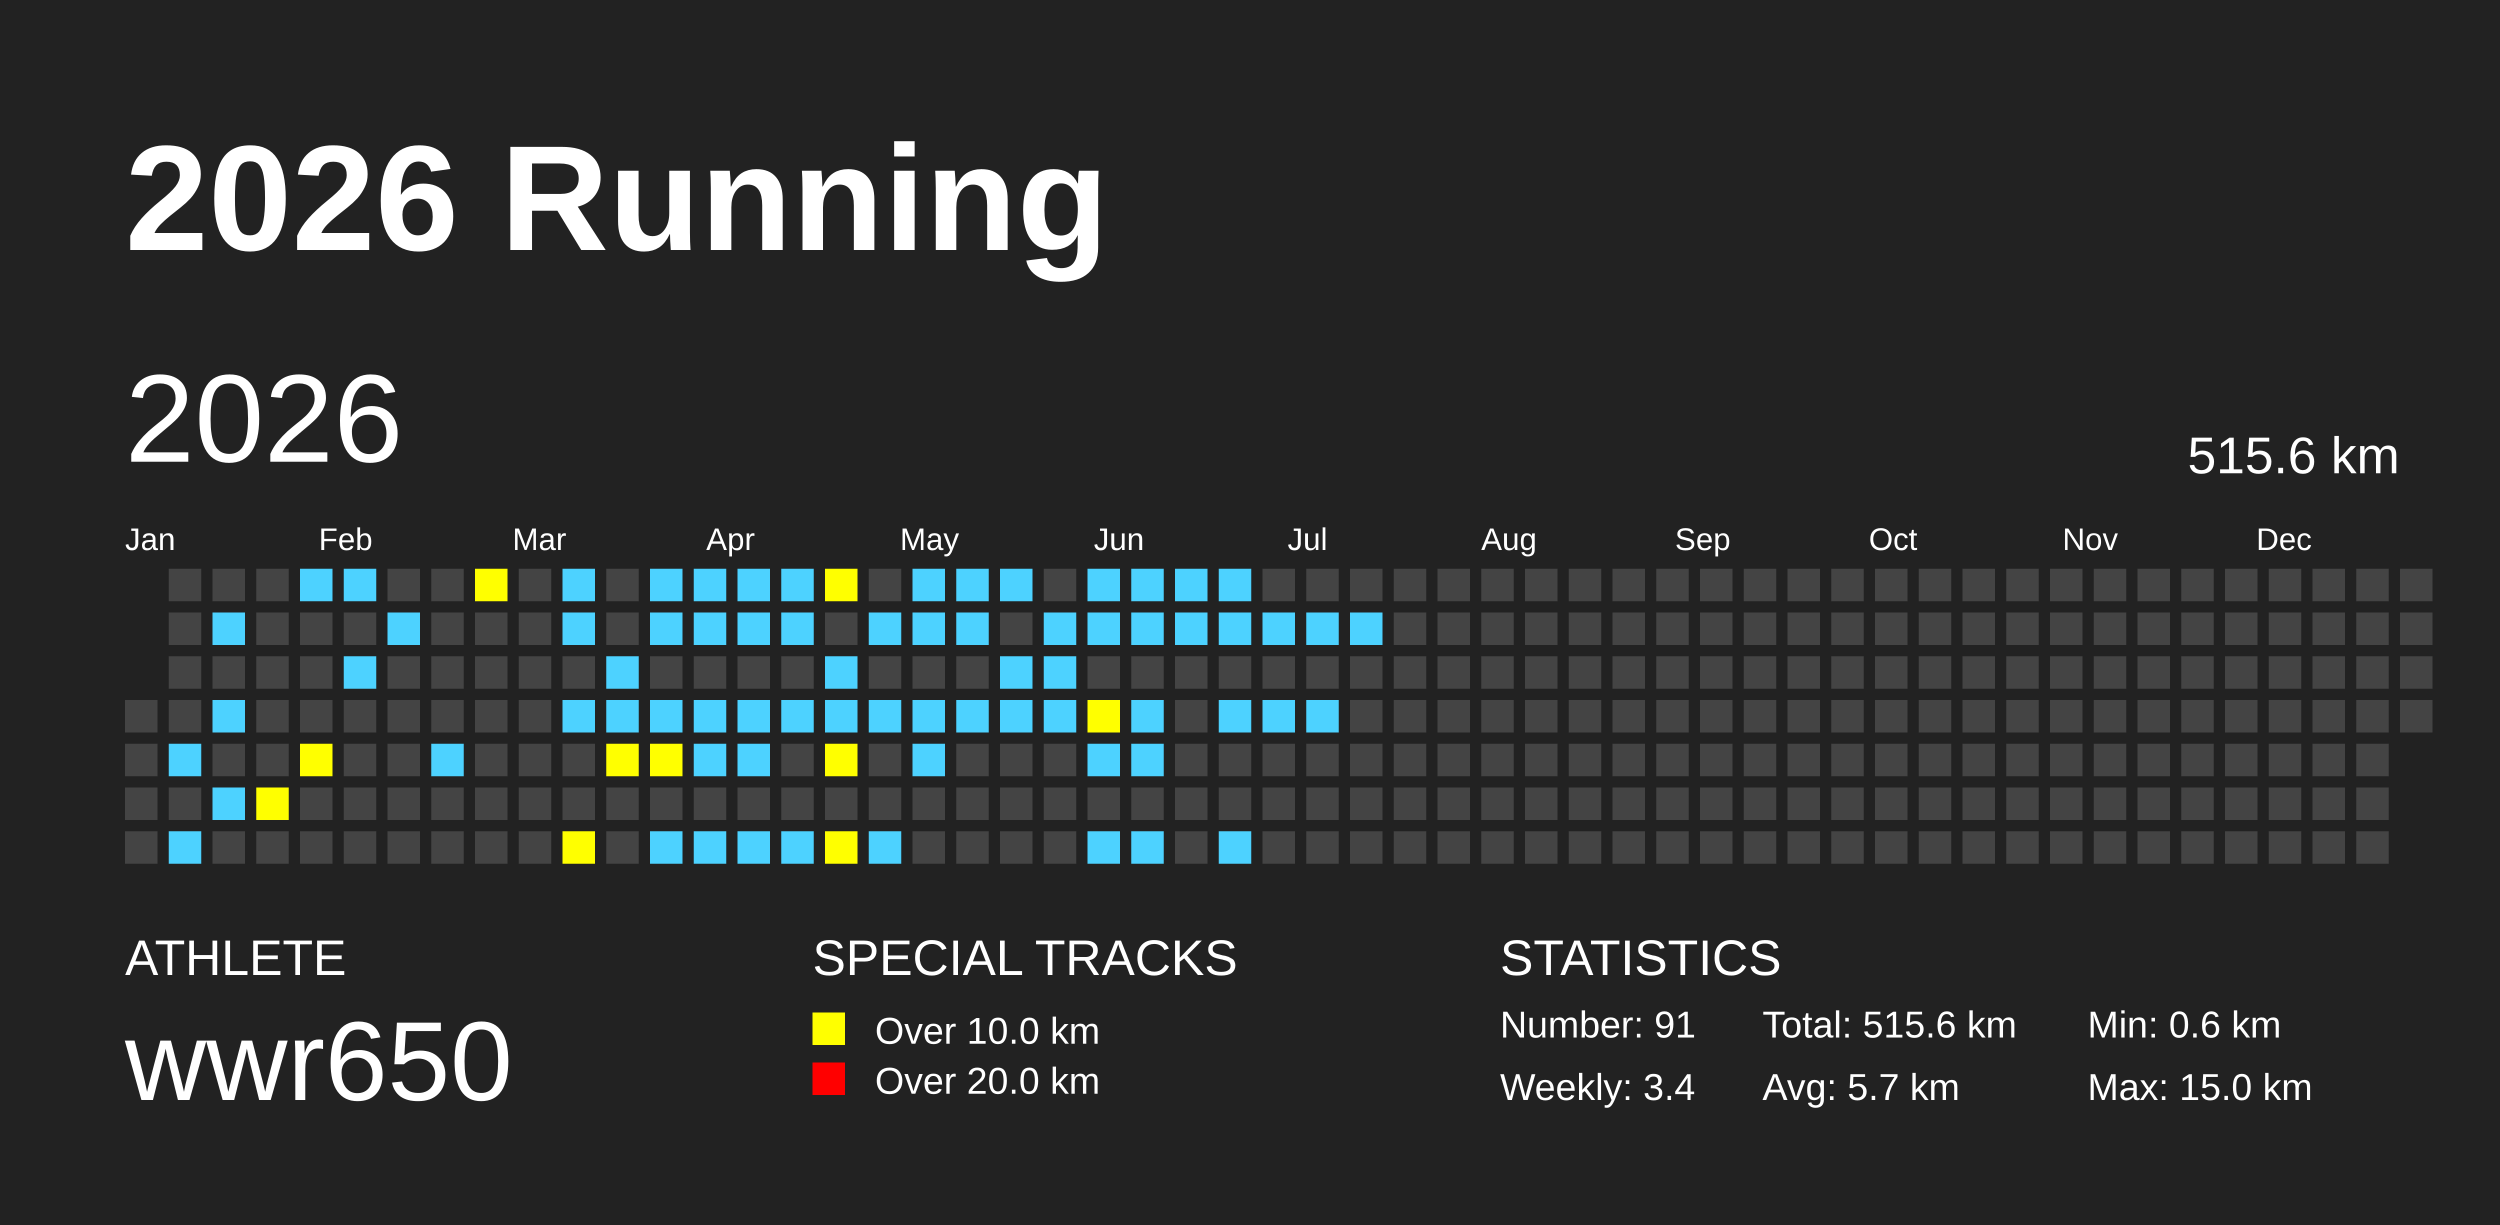
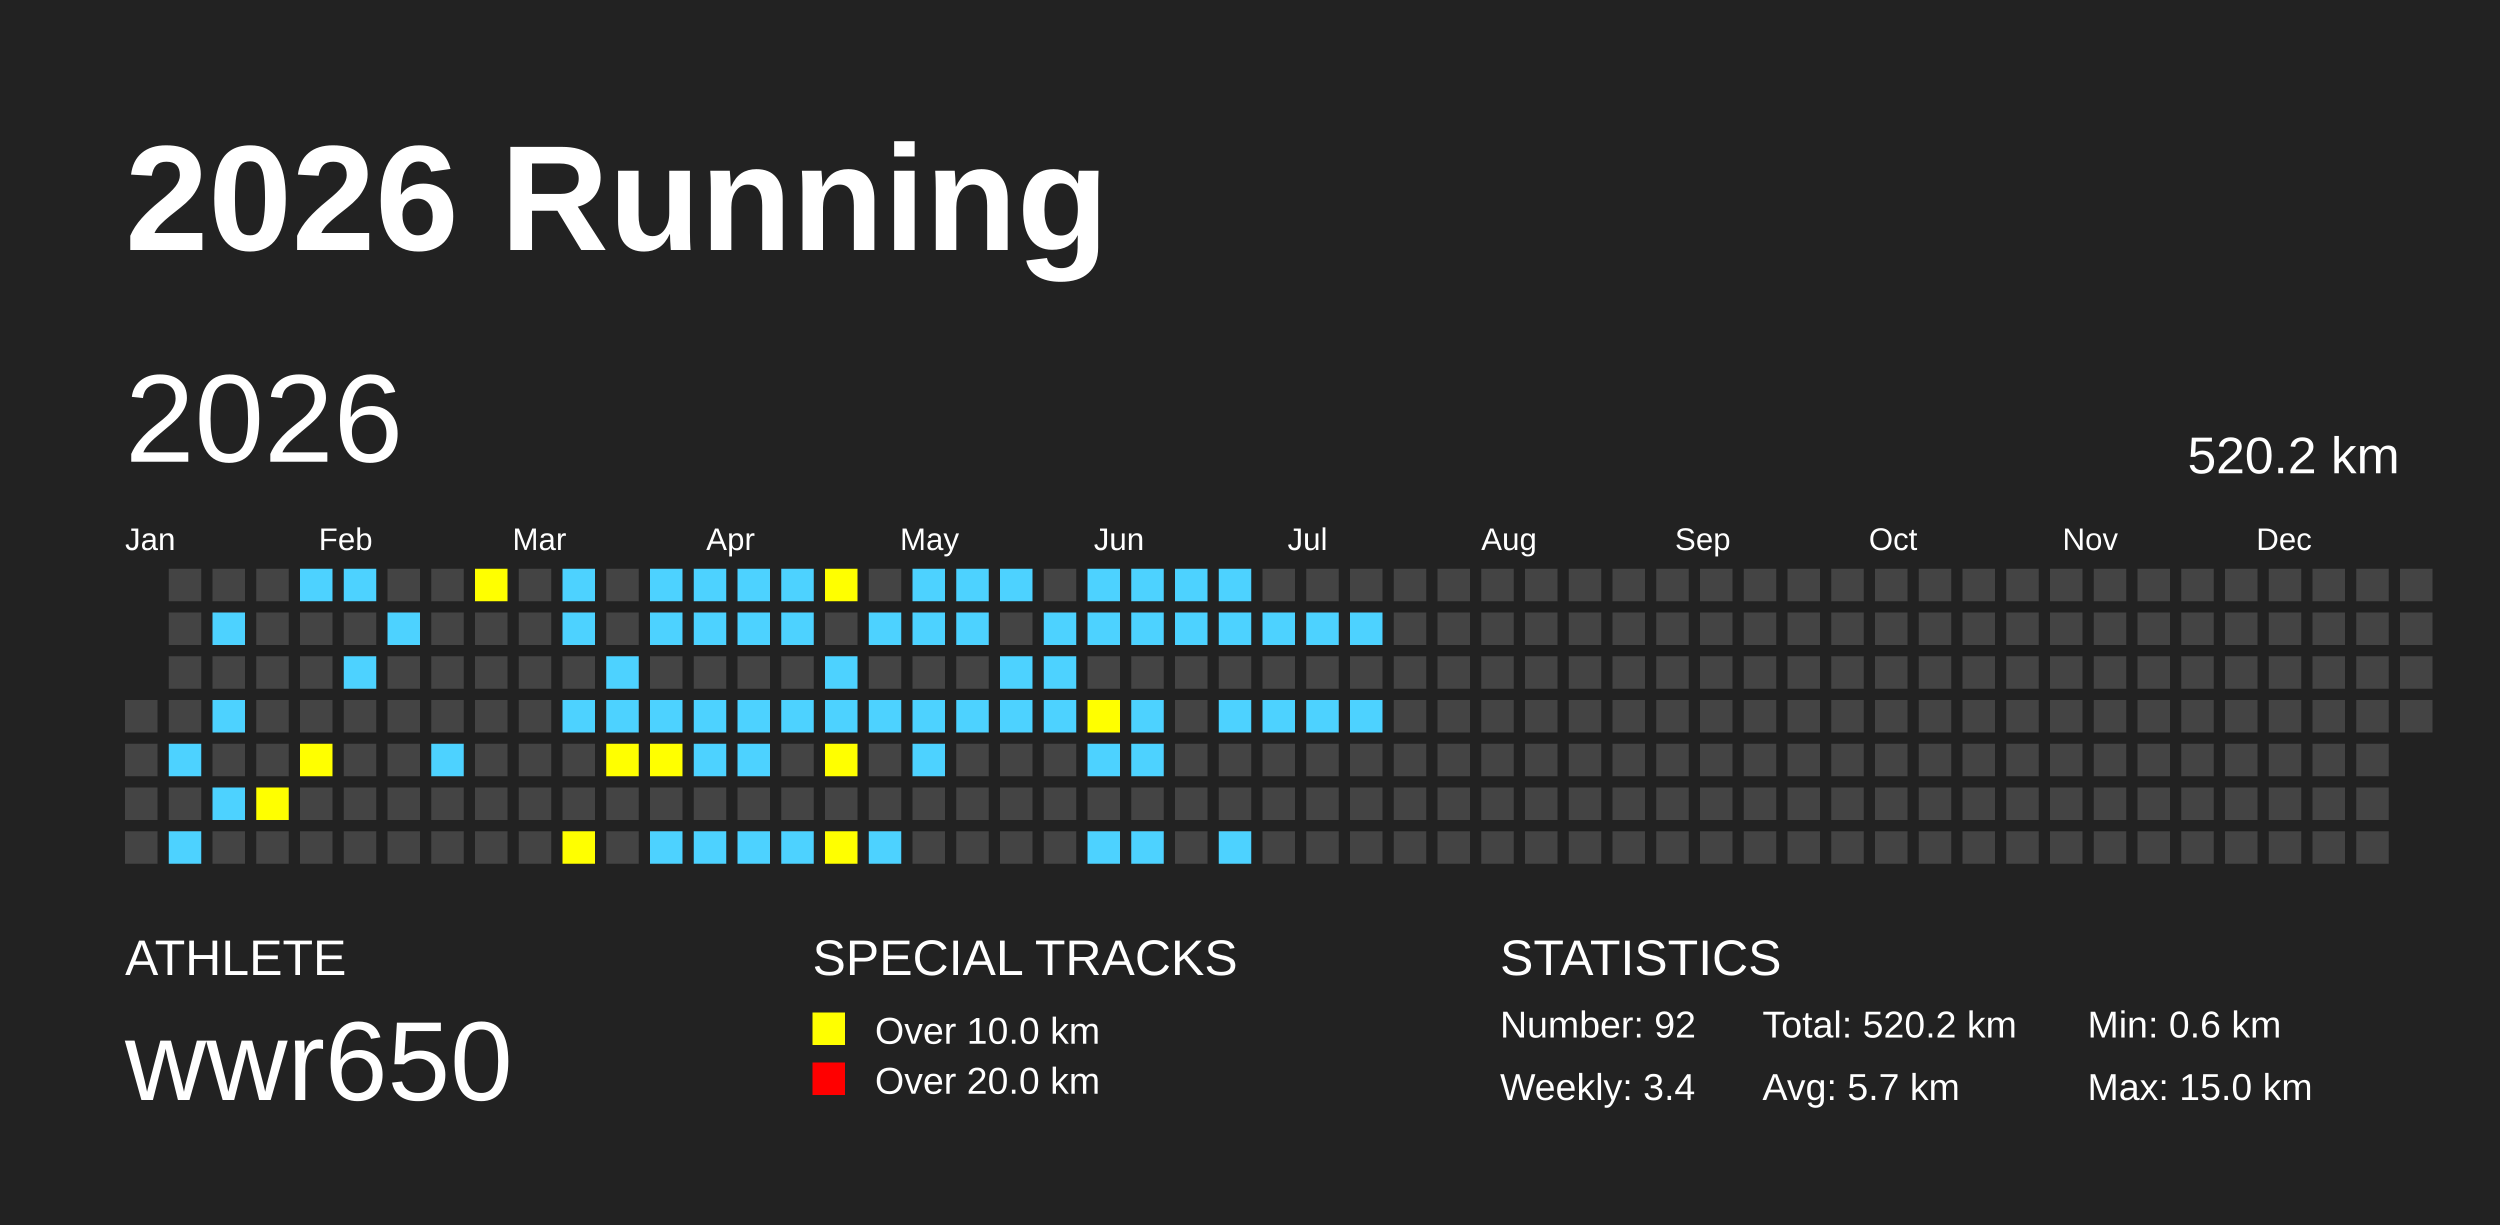
<svg xmlns="http://www.w3.org/2000/svg" baseProfile="full" height="98mm" version="1.1" viewBox="0,0,200,98" width="200mm">
  <defs />
  <rect fill="#222222" height="98" width="200" x="0" y="0" />
  <text fill="#FFFFFF" style="font-size:12px; font-family:Arial; font-weight:bold;" x="10" y="20">2026 Running</text>
  <text fill="#FFFFFF" style="font-size:4px; font-family:Arial" x="10" y="78">ATHLETE</text>
  <text fill="#FFFFFF" style="font-size:9px; font-family:Arial" x="10" y="88">wwr650</text>
  <text fill="#FFFFFF" style="font-size:4px; font-family:Arial" x="65" y="78">SPECIAL TRACKS</text>
  <rect fill="yellow" height="2.6" width="2.6" x="65" y="81" />
  <text fill="#FFFFFF" style="font-size:3px; font-family:Arial" x="70" y="83.5">Over 10.0 km</text>
  <rect fill="red" height="2.6" width="2.6" x="65" y="85" />
  <text fill="#FFFFFF" style="font-size:3px; font-family:Arial" x="70" y="87.5">Over 20.0 km</text>
  <text fill="#FFFFFF" style="font-size:4px; font-family:Arial" x="120" y="78">STATISTICS</text>
-   <text fill="#FFFFFF" style="font-size:3px; font-family:Arial" x="120" y="83">Number: 91</text>
+   <text fill="#FFFFFF" style="font-size:3px; font-family:Arial" x="120" y="83">Number: 92</text>
  <text fill="#FFFFFF" style="font-size:3px; font-family:Arial" x="120" y="88">Weekly: 3.4</text>
-   <text fill="#FFFFFF" style="font-size:3px; font-family:Arial" x="141" y="83">Total: 515.6 km</text>
+   <text fill="#FFFFFF" style="font-size:3px; font-family:Arial" x="141" y="83">Total: 520.2 km</text>
  <text fill="#FFFFFF" style="font-size:3px; font-family:Arial" x="141" y="88">Avg: 5.7 km</text>
  <text fill="#FFFFFF" style="font-size:3px; font-family:Arial" x="167" y="83">Min: 0.6 km</text>
  <text fill="#FFFFFF" style="font-size:3px; font-family:Arial" x="167" y="88">Max: 15.0 km</text>
  <text dominant-baseline="hanging" fill="#FFFFFF" style="font-size:10.0px; font-family:Arial;" x="10" y="30">2026</text>
-   <text dominant-baseline="hanging" fill="#FFFFFF" style="font-size:4.125px; font-family:Arial;" x="175" y="35">515.6 km</text>
+   <text dominant-baseline="hanging" fill="#FFFFFF" style="font-size:4.125px; font-family:Arial;" x="175" y="35">520.2 km</text>
  <text fill="#FFFFFF" style="font-size:2.5px; font-family:Arial" x="10.0" y="44">Jan</text>
  <text fill="#FFFFFF" style="font-size:2.5px; font-family:Arial" x="25.5" y="44">Feb</text>
  <text fill="#FFFFFF" style="font-size:2.5px; font-family:Arial" x="41.0" y="44">Mar</text>
  <text fill="#FFFFFF" style="font-size:2.5px; font-family:Arial" x="56.5" y="44">Apr</text>
  <text fill="#FFFFFF" style="font-size:2.5px; font-family:Arial" x="72.0" y="44">May</text>
  <text fill="#FFFFFF" style="font-size:2.5px; font-family:Arial" x="87.5" y="44">Jun</text>
  <text fill="#FFFFFF" style="font-size:2.5px; font-family:Arial" x="103.0" y="44">Jul</text>
  <text fill="#FFFFFF" style="font-size:2.5px; font-family:Arial" x="118.5" y="44">Aug</text>
  <text fill="#FFFFFF" style="font-size:2.5px; font-family:Arial" x="134.0" y="44">Sep</text>
  <text fill="#FFFFFF" style="font-size:2.5px; font-family:Arial" x="149.5" y="44">Oct</text>
  <text fill="#FFFFFF" style="font-size:2.5px; font-family:Arial" x="165.0" y="44">Nov</text>
  <text fill="#FFFFFF" style="font-size:2.5px; font-family:Arial" x="180.5" y="44">Dec</text>
  <rect fill="#444444" height="2.6" width="2.6" x="10.0" y="56.0" />
  <rect fill="#444444" height="2.6" width="2.6" x="10.0" y="59.5" />
  <rect fill="#444444" height="2.6" width="2.6" x="10.0" y="63.0" />
  <rect fill="#444444" height="2.6" width="2.6" x="10.0" y="66.5" />
  <rect fill="#444444" height="2.6" width="2.6" x="13.5" y="45.5" />
  <rect fill="#444444" height="2.6" width="2.6" x="13.5" y="49.0" />
  <rect fill="#444444" height="2.6" width="2.6" x="13.5" y="52.5" />
  <rect fill="#444444" height="2.6" width="2.6" x="13.5" y="56.0" />
  <rect fill="#4DD2FF" height="2.6" width="2.6" x="13.5" y="59.5" />
  <rect fill="#444444" height="2.6" width="2.6" x="13.5" y="63.0" />
  <rect fill="#4DD2FF" height="2.6" width="2.6" x="13.5" y="66.5" />
  <rect fill="#444444" height="2.6" width="2.6" x="17.0" y="45.5" />
  <rect fill="#4DD2FF" height="2.6" width="2.6" x="17.0" y="49.0" />
  <rect fill="#444444" height="2.6" width="2.6" x="17.0" y="52.5" />
  <rect fill="#4DD2FF" height="2.6" width="2.6" x="17.0" y="56.0" />
  <rect fill="#444444" height="2.6" width="2.6" x="17.0" y="59.5" />
  <rect fill="#4DD2FF" height="2.6" width="2.6" x="17.0" y="63.0" />
  <rect fill="#444444" height="2.6" width="2.6" x="17.0" y="66.5" />
  <rect fill="#444444" height="2.6" width="2.6" x="20.5" y="45.5" />
  <rect fill="#444444" height="2.6" width="2.6" x="20.5" y="49.0" />
  <rect fill="#444444" height="2.6" width="2.6" x="20.5" y="52.5" />
  <rect fill="#444444" height="2.6" width="2.6" x="20.5" y="56.0" />
  <rect fill="#444444" height="2.6" width="2.6" x="20.5" y="59.5" />
  <rect fill="yellow" height="2.6" width="2.6" x="20.5" y="63.0" />
  <rect fill="#444444" height="2.6" width="2.6" x="20.5" y="66.5" />
  <rect fill="#4DD2FF" height="2.6" width="2.6" x="24.0" y="45.5" />
  <rect fill="#444444" height="2.6" width="2.6" x="24.0" y="49.0" />
  <rect fill="#444444" height="2.6" width="2.6" x="24.0" y="52.5" />
  <rect fill="#444444" height="2.6" width="2.6" x="24.0" y="56.0" />
  <rect fill="yellow" height="2.6" width="2.6" x="24.0" y="59.5" />
  <rect fill="#444444" height="2.6" width="2.6" x="24.0" y="63.0" />
  <rect fill="#444444" height="2.6" width="2.6" x="24.0" y="66.5" />
  <rect fill="#4DD2FF" height="2.6" width="2.6" x="27.5" y="45.5" />
  <rect fill="#444444" height="2.6" width="2.6" x="27.5" y="49.0" />
  <rect fill="#4DD2FF" height="2.6" width="2.6" x="27.5" y="52.5" />
  <rect fill="#444444" height="2.6" width="2.6" x="27.5" y="56.0" />
  <rect fill="#444444" height="2.6" width="2.6" x="27.5" y="59.5" />
  <rect fill="#444444" height="2.6" width="2.6" x="27.5" y="63.0" />
  <rect fill="#444444" height="2.6" width="2.6" x="27.5" y="66.5" />
  <rect fill="#444444" height="2.6" width="2.6" x="31.0" y="45.5" />
  <rect fill="#4DD2FF" height="2.6" width="2.6" x="31.0" y="49.0" />
  <rect fill="#444444" height="2.6" width="2.6" x="31.0" y="52.5" />
  <rect fill="#444444" height="2.6" width="2.6" x="31.0" y="56.0" />
  <rect fill="#444444" height="2.6" width="2.6" x="31.0" y="59.5" />
  <rect fill="#444444" height="2.6" width="2.6" x="31.0" y="63.0" />
  <rect fill="#444444" height="2.6" width="2.6" x="31.0" y="66.5" />
  <rect fill="#444444" height="2.6" width="2.6" x="34.5" y="45.5" />
  <rect fill="#444444" height="2.6" width="2.6" x="34.5" y="49.0" />
  <rect fill="#444444" height="2.6" width="2.6" x="34.5" y="52.5" />
  <rect fill="#444444" height="2.6" width="2.6" x="34.5" y="56.0" />
  <rect fill="#4DD2FF" height="2.6" width="2.6" x="34.5" y="59.5" />
  <rect fill="#444444" height="2.6" width="2.6" x="34.5" y="63.0" />
  <rect fill="#444444" height="2.6" width="2.6" x="34.5" y="66.5" />
  <rect fill="yellow" height="2.6" width="2.6" x="38.0" y="45.5" />
  <rect fill="#444444" height="2.6" width="2.6" x="38.0" y="49.0" />
  <rect fill="#444444" height="2.6" width="2.6" x="38.0" y="52.5" />
  <rect fill="#444444" height="2.6" width="2.6" x="38.0" y="56.0" />
  <rect fill="#444444" height="2.6" width="2.6" x="38.0" y="59.5" />
  <rect fill="#444444" height="2.6" width="2.6" x="38.0" y="63.0" />
  <rect fill="#444444" height="2.6" width="2.6" x="38.0" y="66.5" />
  <rect fill="#444444" height="2.6" width="2.6" x="41.5" y="45.5" />
  <rect fill="#444444" height="2.6" width="2.6" x="41.5" y="49.0" />
  <rect fill="#444444" height="2.6" width="2.6" x="41.5" y="52.5" />
  <rect fill="#444444" height="2.6" width="2.6" x="41.5" y="56.0" />
  <rect fill="#444444" height="2.6" width="2.6" x="41.5" y="59.5" />
  <rect fill="#444444" height="2.6" width="2.6" x="41.5" y="63.0" />
  <rect fill="#444444" height="2.6" width="2.6" x="41.5" y="66.5" />
  <rect fill="#4DD2FF" height="2.6" width="2.6" x="45.0" y="45.5" />
  <rect fill="#4DD2FF" height="2.6" width="2.6" x="45.0" y="49.0" />
  <rect fill="#444444" height="2.6" width="2.6" x="45.0" y="52.5" />
  <rect fill="#4DD2FF" height="2.6" width="2.6" x="45.0" y="56.0" />
  <rect fill="#444444" height="2.6" width="2.6" x="45.0" y="59.5" />
  <rect fill="#444444" height="2.6" width="2.6" x="45.0" y="63.0" />
  <rect fill="yellow" height="2.6" width="2.6" x="45.0" y="66.5" />
  <rect fill="#444444" height="2.6" width="2.6" x="48.5" y="45.5" />
  <rect fill="#444444" height="2.6" width="2.6" x="48.5" y="49.0" />
  <rect fill="#4DD2FF" height="2.6" width="2.6" x="48.5" y="52.5" />
  <rect fill="#4DD2FF" height="2.6" width="2.6" x="48.5" y="56.0" />
  <rect fill="yellow" height="2.6" width="2.6" x="48.5" y="59.5" />
  <rect fill="#444444" height="2.6" width="2.6" x="48.5" y="63.0" />
  <rect fill="#444444" height="2.6" width="2.6" x="48.5" y="66.5" />
  <rect fill="#4DD2FF" height="2.6" width="2.6" x="52.0" y="45.5" />
  <rect fill="#4DD2FF" height="2.6" width="2.6" x="52.0" y="49.0" />
  <rect fill="#444444" height="2.6" width="2.6" x="52.0" y="52.5" />
  <rect fill="#4DD2FF" height="2.6" width="2.6" x="52.0" y="56.0" />
  <rect fill="yellow" height="2.6" width="2.6" x="52.0" y="59.5" />
  <rect fill="#444444" height="2.6" width="2.6" x="52.0" y="63.0" />
  <rect fill="#4DD2FF" height="2.6" width="2.6" x="52.0" y="66.5" />
  <rect fill="#4DD2FF" height="2.6" width="2.6" x="55.5" y="45.5" />
  <rect fill="#4DD2FF" height="2.6" width="2.6" x="55.5" y="49.0" />
  <rect fill="#444444" height="2.6" width="2.6" x="55.5" y="52.5" />
  <rect fill="#4DD2FF" height="2.6" width="2.6" x="55.5" y="56.0" />
  <rect fill="#4DD2FF" height="2.6" width="2.6" x="55.5" y="59.5" />
  <rect fill="#444444" height="2.6" width="2.6" x="55.5" y="63.0" />
  <rect fill="#4DD2FF" height="2.6" width="2.6" x="55.5" y="66.5" />
  <rect fill="#4DD2FF" height="2.6" width="2.6" x="59.0" y="45.5" />
  <rect fill="#4DD2FF" height="2.6" width="2.6" x="59.0" y="49.0" />
  <rect fill="#444444" height="2.6" width="2.6" x="59.0" y="52.5" />
  <rect fill="#4DD2FF" height="2.6" width="2.6" x="59.0" y="56.0" />
  <rect fill="#4DD2FF" height="2.6" width="2.6" x="59.0" y="59.5" />
  <rect fill="#444444" height="2.6" width="2.6" x="59.0" y="63.0" />
  <rect fill="#4DD2FF" height="2.6" width="2.6" x="59.0" y="66.5" />
  <rect fill="#4DD2FF" height="2.6" width="2.6" x="62.5" y="45.5" />
  <rect fill="#4DD2FF" height="2.6" width="2.6" x="62.5" y="49.0" />
  <rect fill="#444444" height="2.6" width="2.6" x="62.5" y="52.5" />
  <rect fill="#4DD2FF" height="2.6" width="2.6" x="62.5" y="56.0" />
  <rect fill="#444444" height="2.6" width="2.6" x="62.5" y="59.5" />
  <rect fill="#444444" height="2.6" width="2.6" x="62.5" y="63.0" />
  <rect fill="#4DD2FF" height="2.6" width="2.6" x="62.5" y="66.5" />
  <rect fill="yellow" height="2.6" width="2.6" x="66.0" y="45.5" />
  <rect fill="#444444" height="2.6" width="2.6" x="66.0" y="49.0" />
  <rect fill="#4DD2FF" height="2.6" width="2.6" x="66.0" y="52.5" />
  <rect fill="#4DD2FF" height="2.6" width="2.6" x="66.0" y="56.0" />
  <rect fill="yellow" height="2.6" width="2.6" x="66.0" y="59.5" />
  <rect fill="#444444" height="2.6" width="2.6" x="66.0" y="63.0" />
  <rect fill="yellow" height="2.6" width="2.6" x="66.0" y="66.5" />
  <rect fill="#444444" height="2.6" width="2.6" x="69.5" y="45.5" />
  <rect fill="#4DD2FF" height="2.6" width="2.6" x="69.5" y="49.0" />
  <rect fill="#444444" height="2.6" width="2.6" x="69.5" y="52.5" />
  <rect fill="#4DD2FF" height="2.6" width="2.6" x="69.5" y="56.0" />
  <rect fill="#444444" height="2.6" width="2.6" x="69.5" y="59.5" />
  <rect fill="#444444" height="2.6" width="2.6" x="69.5" y="63.0" />
  <rect fill="#4DD2FF" height="2.6" width="2.6" x="69.5" y="66.5" />
  <rect fill="#4DD2FF" height="2.6" width="2.6" x="73.0" y="45.5" />
  <rect fill="#4DD2FF" height="2.6" width="2.6" x="73.0" y="49.0" />
  <rect fill="#444444" height="2.6" width="2.6" x="73.0" y="52.5" />
  <rect fill="#4DD2FF" height="2.6" width="2.6" x="73.0" y="56.0" />
  <rect fill="#4DD2FF" height="2.6" width="2.6" x="73.0" y="59.5" />
  <rect fill="#444444" height="2.6" width="2.6" x="73.0" y="63.0" />
  <rect fill="#444444" height="2.6" width="2.6" x="73.0" y="66.5" />
  <rect fill="#4DD2FF" height="2.6" width="2.6" x="76.5" y="45.5" />
  <rect fill="#4DD2FF" height="2.6" width="2.6" x="76.5" y="49.0" />
  <rect fill="#444444" height="2.6" width="2.6" x="76.5" y="52.5" />
  <rect fill="#4DD2FF" height="2.6" width="2.6" x="76.5" y="56.0" />
  <rect fill="#444444" height="2.6" width="2.6" x="76.5" y="59.5" />
  <rect fill="#444444" height="2.6" width="2.6" x="76.5" y="63.0" />
  <rect fill="#444444" height="2.6" width="2.6" x="76.5" y="66.5" />
  <rect fill="#4DD2FF" height="2.6" width="2.6" x="80.0" y="45.5" />
  <rect fill="#444444" height="2.6" width="2.6" x="80.0" y="49.0" />
  <rect fill="#4DD2FF" height="2.6" width="2.6" x="80.0" y="52.5" />
  <rect fill="#4DD2FF" height="2.6" width="2.6" x="80.0" y="56.0" />
  <rect fill="#444444" height="2.6" width="2.6" x="80.0" y="59.5" />
  <rect fill="#444444" height="2.6" width="2.6" x="80.0" y="63.0" />
  <rect fill="#444444" height="2.6" width="2.6" x="80.0" y="66.5" />
  <rect fill="#444444" height="2.6" width="2.6" x="83.5" y="45.5" />
  <rect fill="#4DD2FF" height="2.6" width="2.6" x="83.5" y="49.0" />
  <rect fill="#4DD2FF" height="2.6" width="2.6" x="83.5" y="52.5" />
  <rect fill="#4DD2FF" height="2.6" width="2.6" x="83.5" y="56.0" />
  <rect fill="#444444" height="2.6" width="2.6" x="83.5" y="59.5" />
  <rect fill="#444444" height="2.6" width="2.6" x="83.5" y="63.0" />
  <rect fill="#444444" height="2.6" width="2.6" x="83.5" y="66.5" />
  <rect fill="#4DD2FF" height="2.6" width="2.6" x="87.0" y="45.5" />
  <rect fill="#4DD2FF" height="2.6" width="2.6" x="87.0" y="49.0" />
  <rect fill="#444444" height="2.6" width="2.6" x="87.0" y="52.5" />
  <rect fill="yellow" height="2.6" width="2.6" x="87.0" y="56.0" />
  <rect fill="#4DD2FF" height="2.6" width="2.6" x="87.0" y="59.5" />
  <rect fill="#444444" height="2.6" width="2.6" x="87.0" y="63.0" />
  <rect fill="#4DD2FF" height="2.6" width="2.6" x="87.0" y="66.5" />
  <rect fill="#4DD2FF" height="2.6" width="2.6" x="90.5" y="45.5" />
  <rect fill="#4DD2FF" height="2.6" width="2.6" x="90.5" y="49.0" />
  <rect fill="#444444" height="2.6" width="2.6" x="90.5" y="52.5" />
  <rect fill="#4DD2FF" height="2.6" width="2.6" x="90.5" y="56.0" />
  <rect fill="#4DD2FF" height="2.6" width="2.6" x="90.5" y="59.5" />
  <rect fill="#444444" height="2.6" width="2.6" x="90.5" y="63.0" />
  <rect fill="#4DD2FF" height="2.6" width="2.6" x="90.5" y="66.5" />
  <rect fill="#4DD2FF" height="2.6" width="2.6" x="94.0" y="45.5" />
  <rect fill="#4DD2FF" height="2.6" width="2.6" x="94.0" y="49.0" />
  <rect fill="#444444" height="2.6" width="2.6" x="94.0" y="52.5" />
  <rect fill="#444444" height="2.6" width="2.6" x="94.0" y="56.0" />
  <rect fill="#444444" height="2.6" width="2.6" x="94.0" y="59.5" />
  <rect fill="#444444" height="2.6" width="2.6" x="94.0" y="63.0" />
  <rect fill="#444444" height="2.6" width="2.6" x="94.0" y="66.5" />
  <rect fill="#4DD2FF" height="2.6" width="2.6" x="97.5" y="45.5" />
  <rect fill="#4DD2FF" height="2.6" width="2.6" x="97.5" y="49.0" />
  <rect fill="#444444" height="2.6" width="2.6" x="97.5" y="52.5" />
  <rect fill="#4DD2FF" height="2.6" width="2.6" x="97.5" y="56.0" />
  <rect fill="#444444" height="2.6" width="2.6" x="97.5" y="59.5" />
  <rect fill="#444444" height="2.6" width="2.6" x="97.5" y="63.0" />
  <rect fill="#4DD2FF" height="2.6" width="2.6" x="97.5" y="66.5" />
  <rect fill="#444444" height="2.6" width="2.6" x="101.0" y="45.5" />
  <rect fill="#4DD2FF" height="2.6" width="2.6" x="101.0" y="49.0" />
  <rect fill="#444444" height="2.6" width="2.6" x="101.0" y="52.5" />
  <rect fill="#4DD2FF" height="2.6" width="2.6" x="101.0" y="56.0" />
  <rect fill="#444444" height="2.6" width="2.6" x="101.0" y="59.5" />
  <rect fill="#444444" height="2.6" width="2.6" x="101.0" y="63.0" />
  <rect fill="#444444" height="2.6" width="2.6" x="101.0" y="66.5" />
  <rect fill="#444444" height="2.6" width="2.6" x="104.5" y="45.5" />
  <rect fill="#4DD2FF" height="2.6" width="2.6" x="104.5" y="49.0" />
  <rect fill="#444444" height="2.6" width="2.6" x="104.5" y="52.5" />
  <rect fill="#4DD2FF" height="2.6" width="2.6" x="104.5" y="56.0" />
  <rect fill="#444444" height="2.6" width="2.6" x="104.5" y="59.5" />
  <rect fill="#444444" height="2.6" width="2.6" x="104.5" y="63.0" />
  <rect fill="#444444" height="2.6" width="2.6" x="104.5" y="66.5" />
  <rect fill="#444444" height="2.6" width="2.6" x="108.0" y="45.5" />
  <rect fill="#4DD2FF" height="2.6" width="2.6" x="108.0" y="49.0" />
  <rect fill="#444444" height="2.6" width="2.6" x="108.0" y="52.5" />
-   <rect fill="#444444" height="2.6" width="2.6" x="108.0" y="56.0" />
+   <rect fill="#4DD2FF" height="2.6" width="2.6" x="108.0" y="56.0" />
  <rect fill="#444444" height="2.6" width="2.6" x="108.0" y="59.5" />
  <rect fill="#444444" height="2.6" width="2.6" x="108.0" y="63.0" />
  <rect fill="#444444" height="2.6" width="2.6" x="108.0" y="66.5" />
  <rect fill="#444444" height="2.6" width="2.6" x="111.5" y="45.5" />
  <rect fill="#444444" height="2.6" width="2.6" x="111.5" y="49.0" />
  <rect fill="#444444" height="2.6" width="2.6" x="111.5" y="52.5" />
  <rect fill="#444444" height="2.6" width="2.6" x="111.5" y="56.0" />
  <rect fill="#444444" height="2.6" width="2.6" x="111.5" y="59.5" />
  <rect fill="#444444" height="2.6" width="2.6" x="111.5" y="63.0" />
  <rect fill="#444444" height="2.6" width="2.6" x="111.5" y="66.5" />
  <rect fill="#444444" height="2.6" width="2.6" x="115.0" y="45.5" />
  <rect fill="#444444" height="2.6" width="2.6" x="115.0" y="49.0" />
  <rect fill="#444444" height="2.6" width="2.6" x="115.0" y="52.5" />
  <rect fill="#444444" height="2.6" width="2.6" x="115.0" y="56.0" />
  <rect fill="#444444" height="2.6" width="2.6" x="115.0" y="59.5" />
  <rect fill="#444444" height="2.6" width="2.6" x="115.0" y="63.0" />
  <rect fill="#444444" height="2.6" width="2.6" x="115.0" y="66.5" />
  <rect fill="#444444" height="2.6" width="2.6" x="118.5" y="45.5" />
  <rect fill="#444444" height="2.6" width="2.6" x="118.5" y="49.0" />
  <rect fill="#444444" height="2.6" width="2.6" x="118.5" y="52.5" />
  <rect fill="#444444" height="2.6" width="2.6" x="118.5" y="56.0" />
  <rect fill="#444444" height="2.6" width="2.6" x="118.5" y="59.5" />
  <rect fill="#444444" height="2.6" width="2.6" x="118.5" y="63.0" />
  <rect fill="#444444" height="2.6" width="2.6" x="118.5" y="66.5" />
  <rect fill="#444444" height="2.6" width="2.6" x="122.0" y="45.5" />
  <rect fill="#444444" height="2.6" width="2.6" x="122.0" y="49.0" />
  <rect fill="#444444" height="2.6" width="2.6" x="122.0" y="52.5" />
  <rect fill="#444444" height="2.6" width="2.6" x="122.0" y="56.0" />
  <rect fill="#444444" height="2.6" width="2.6" x="122.0" y="59.5" />
  <rect fill="#444444" height="2.6" width="2.6" x="122.0" y="63.0" />
  <rect fill="#444444" height="2.6" width="2.6" x="122.0" y="66.5" />
  <rect fill="#444444" height="2.6" width="2.6" x="125.5" y="45.5" />
  <rect fill="#444444" height="2.6" width="2.6" x="125.5" y="49.0" />
  <rect fill="#444444" height="2.6" width="2.6" x="125.5" y="52.5" />
  <rect fill="#444444" height="2.6" width="2.6" x="125.5" y="56.0" />
  <rect fill="#444444" height="2.6" width="2.6" x="125.5" y="59.5" />
  <rect fill="#444444" height="2.6" width="2.6" x="125.5" y="63.0" />
  <rect fill="#444444" height="2.6" width="2.6" x="125.5" y="66.5" />
  <rect fill="#444444" height="2.6" width="2.6" x="129.0" y="45.5" />
  <rect fill="#444444" height="2.6" width="2.6" x="129.0" y="49.0" />
  <rect fill="#444444" height="2.6" width="2.6" x="129.0" y="52.5" />
  <rect fill="#444444" height="2.6" width="2.6" x="129.0" y="56.0" />
  <rect fill="#444444" height="2.6" width="2.6" x="129.0" y="59.5" />
  <rect fill="#444444" height="2.6" width="2.6" x="129.0" y="63.0" />
  <rect fill="#444444" height="2.6" width="2.6" x="129.0" y="66.5" />
  <rect fill="#444444" height="2.6" width="2.6" x="132.5" y="45.5" />
  <rect fill="#444444" height="2.6" width="2.6" x="132.5" y="49.0" />
  <rect fill="#444444" height="2.6" width="2.6" x="132.5" y="52.5" />
  <rect fill="#444444" height="2.6" width="2.6" x="132.5" y="56.0" />
  <rect fill="#444444" height="2.6" width="2.6" x="132.5" y="59.5" />
  <rect fill="#444444" height="2.6" width="2.6" x="132.5" y="63.0" />
  <rect fill="#444444" height="2.6" width="2.6" x="132.5" y="66.5" />
  <rect fill="#444444" height="2.6" width="2.6" x="136.0" y="45.5" />
  <rect fill="#444444" height="2.6" width="2.6" x="136.0" y="49.0" />
  <rect fill="#444444" height="2.6" width="2.6" x="136.0" y="52.5" />
  <rect fill="#444444" height="2.6" width="2.6" x="136.0" y="56.0" />
  <rect fill="#444444" height="2.6" width="2.6" x="136.0" y="59.5" />
  <rect fill="#444444" height="2.6" width="2.6" x="136.0" y="63.0" />
  <rect fill="#444444" height="2.6" width="2.6" x="136.0" y="66.5" />
  <rect fill="#444444" height="2.6" width="2.6" x="139.5" y="45.5" />
  <rect fill="#444444" height="2.6" width="2.6" x="139.5" y="49.0" />
  <rect fill="#444444" height="2.6" width="2.6" x="139.5" y="52.5" />
  <rect fill="#444444" height="2.6" width="2.6" x="139.5" y="56.0" />
  <rect fill="#444444" height="2.6" width="2.6" x="139.5" y="59.5" />
  <rect fill="#444444" height="2.6" width="2.6" x="139.5" y="63.0" />
  <rect fill="#444444" height="2.6" width="2.6" x="139.5" y="66.5" />
  <rect fill="#444444" height="2.6" width="2.6" x="143.0" y="45.5" />
  <rect fill="#444444" height="2.6" width="2.6" x="143.0" y="49.0" />
  <rect fill="#444444" height="2.6" width="2.6" x="143.0" y="52.5" />
  <rect fill="#444444" height="2.6" width="2.6" x="143.0" y="56.0" />
  <rect fill="#444444" height="2.6" width="2.6" x="143.0" y="59.5" />
  <rect fill="#444444" height="2.6" width="2.6" x="143.0" y="63.0" />
  <rect fill="#444444" height="2.6" width="2.6" x="143.0" y="66.5" />
  <rect fill="#444444" height="2.6" width="2.6" x="146.5" y="45.5" />
  <rect fill="#444444" height="2.6" width="2.6" x="146.5" y="49.0" />
  <rect fill="#444444" height="2.6" width="2.6" x="146.5" y="52.5" />
  <rect fill="#444444" height="2.6" width="2.6" x="146.5" y="56.0" />
  <rect fill="#444444" height="2.6" width="2.6" x="146.5" y="59.5" />
  <rect fill="#444444" height="2.6" width="2.6" x="146.5" y="63.0" />
  <rect fill="#444444" height="2.6" width="2.6" x="146.5" y="66.5" />
  <rect fill="#444444" height="2.6" width="2.6" x="150.0" y="45.5" />
  <rect fill="#444444" height="2.6" width="2.6" x="150.0" y="49.0" />
  <rect fill="#444444" height="2.6" width="2.6" x="150.0" y="52.5" />
  <rect fill="#444444" height="2.6" width="2.6" x="150.0" y="56.0" />
  <rect fill="#444444" height="2.6" width="2.6" x="150.0" y="59.5" />
  <rect fill="#444444" height="2.6" width="2.6" x="150.0" y="63.0" />
  <rect fill="#444444" height="2.6" width="2.6" x="150.0" y="66.5" />
  <rect fill="#444444" height="2.6" width="2.6" x="153.5" y="45.5" />
  <rect fill="#444444" height="2.6" width="2.6" x="153.5" y="49.0" />
  <rect fill="#444444" height="2.6" width="2.6" x="153.5" y="52.5" />
  <rect fill="#444444" height="2.6" width="2.6" x="153.5" y="56.0" />
  <rect fill="#444444" height="2.6" width="2.6" x="153.5" y="59.5" />
  <rect fill="#444444" height="2.6" width="2.6" x="153.5" y="63.0" />
  <rect fill="#444444" height="2.6" width="2.6" x="153.5" y="66.5" />
  <rect fill="#444444" height="2.6" width="2.6" x="157.0" y="45.5" />
  <rect fill="#444444" height="2.6" width="2.6" x="157.0" y="49.0" />
  <rect fill="#444444" height="2.6" width="2.6" x="157.0" y="52.5" />
  <rect fill="#444444" height="2.6" width="2.6" x="157.0" y="56.0" />
  <rect fill="#444444" height="2.6" width="2.6" x="157.0" y="59.5" />
  <rect fill="#444444" height="2.6" width="2.6" x="157.0" y="63.0" />
  <rect fill="#444444" height="2.6" width="2.6" x="157.0" y="66.5" />
  <rect fill="#444444" height="2.6" width="2.6" x="160.5" y="45.5" />
  <rect fill="#444444" height="2.6" width="2.6" x="160.5" y="49.0" />
  <rect fill="#444444" height="2.6" width="2.6" x="160.5" y="52.5" />
  <rect fill="#444444" height="2.6" width="2.6" x="160.5" y="56.0" />
  <rect fill="#444444" height="2.6" width="2.6" x="160.5" y="59.5" />
  <rect fill="#444444" height="2.6" width="2.6" x="160.5" y="63.0" />
  <rect fill="#444444" height="2.6" width="2.6" x="160.5" y="66.5" />
  <rect fill="#444444" height="2.6" width="2.6" x="164.0" y="45.5" />
  <rect fill="#444444" height="2.6" width="2.6" x="164.0" y="49.0" />
  <rect fill="#444444" height="2.6" width="2.6" x="164.0" y="52.5" />
  <rect fill="#444444" height="2.6" width="2.6" x="164.0" y="56.0" />
  <rect fill="#444444" height="2.6" width="2.6" x="164.0" y="59.5" />
  <rect fill="#444444" height="2.6" width="2.6" x="164.0" y="63.0" />
  <rect fill="#444444" height="2.6" width="2.6" x="164.0" y="66.5" />
  <rect fill="#444444" height="2.6" width="2.6" x="167.5" y="45.5" />
  <rect fill="#444444" height="2.6" width="2.6" x="167.5" y="49.0" />
  <rect fill="#444444" height="2.6" width="2.6" x="167.5" y="52.5" />
  <rect fill="#444444" height="2.6" width="2.6" x="167.5" y="56.0" />
  <rect fill="#444444" height="2.6" width="2.6" x="167.5" y="59.5" />
  <rect fill="#444444" height="2.6" width="2.6" x="167.5" y="63.0" />
  <rect fill="#444444" height="2.6" width="2.6" x="167.5" y="66.5" />
  <rect fill="#444444" height="2.6" width="2.6" x="171.0" y="45.5" />
  <rect fill="#444444" height="2.6" width="2.6" x="171.0" y="49.0" />
  <rect fill="#444444" height="2.6" width="2.6" x="171.0" y="52.5" />
  <rect fill="#444444" height="2.6" width="2.6" x="171.0" y="56.0" />
  <rect fill="#444444" height="2.6" width="2.6" x="171.0" y="59.5" />
  <rect fill="#444444" height="2.6" width="2.6" x="171.0" y="63.0" />
  <rect fill="#444444" height="2.6" width="2.6" x="171.0" y="66.5" />
  <rect fill="#444444" height="2.6" width="2.6" x="174.5" y="45.5" />
  <rect fill="#444444" height="2.6" width="2.6" x="174.5" y="49.0" />
  <rect fill="#444444" height="2.6" width="2.6" x="174.5" y="52.5" />
  <rect fill="#444444" height="2.6" width="2.6" x="174.5" y="56.0" />
  <rect fill="#444444" height="2.6" width="2.6" x="174.5" y="59.5" />
  <rect fill="#444444" height="2.6" width="2.6" x="174.5" y="63.0" />
  <rect fill="#444444" height="2.6" width="2.6" x="174.5" y="66.5" />
  <rect fill="#444444" height="2.6" width="2.6" x="178.0" y="45.5" />
  <rect fill="#444444" height="2.6" width="2.6" x="178.0" y="49.0" />
  <rect fill="#444444" height="2.6" width="2.6" x="178.0" y="52.5" />
  <rect fill="#444444" height="2.6" width="2.6" x="178.0" y="56.0" />
  <rect fill="#444444" height="2.6" width="2.6" x="178.0" y="59.5" />
  <rect fill="#444444" height="2.6" width="2.6" x="178.0" y="63.0" />
  <rect fill="#444444" height="2.6" width="2.6" x="178.0" y="66.5" />
  <rect fill="#444444" height="2.6" width="2.6" x="181.5" y="45.5" />
  <rect fill="#444444" height="2.6" width="2.6" x="181.5" y="49.0" />
  <rect fill="#444444" height="2.6" width="2.6" x="181.5" y="52.5" />
  <rect fill="#444444" height="2.6" width="2.6" x="181.5" y="56.0" />
  <rect fill="#444444" height="2.6" width="2.6" x="181.5" y="59.5" />
  <rect fill="#444444" height="2.6" width="2.6" x="181.5" y="63.0" />
  <rect fill="#444444" height="2.6" width="2.6" x="181.5" y="66.5" />
  <rect fill="#444444" height="2.6" width="2.6" x="185.0" y="45.5" />
  <rect fill="#444444" height="2.6" width="2.6" x="185.0" y="49.0" />
  <rect fill="#444444" height="2.6" width="2.6" x="185.0" y="52.5" />
  <rect fill="#444444" height="2.6" width="2.6" x="185.0" y="56.0" />
  <rect fill="#444444" height="2.6" width="2.6" x="185.0" y="59.5" />
  <rect fill="#444444" height="2.6" width="2.6" x="185.0" y="63.0" />
  <rect fill="#444444" height="2.6" width="2.6" x="185.0" y="66.5" />
  <rect fill="#444444" height="2.6" width="2.6" x="188.5" y="45.5" />
  <rect fill="#444444" height="2.6" width="2.6" x="188.5" y="49.0" />
  <rect fill="#444444" height="2.6" width="2.6" x="188.5" y="52.5" />
  <rect fill="#444444" height="2.6" width="2.6" x="188.5" y="56.0" />
  <rect fill="#444444" height="2.6" width="2.6" x="188.5" y="59.5" />
  <rect fill="#444444" height="2.6" width="2.6" x="188.5" y="63.0" />
  <rect fill="#444444" height="2.6" width="2.6" x="188.5" y="66.5" />
  <rect fill="#444444" height="2.6" width="2.6" x="192.0" y="45.5" />
  <rect fill="#444444" height="2.6" width="2.6" x="192.0" y="49.0" />
  <rect fill="#444444" height="2.6" width="2.6" x="192.0" y="52.5" />
  <rect fill="#444444" height="2.6" width="2.6" x="192.0" y="56.0" />
</svg>
